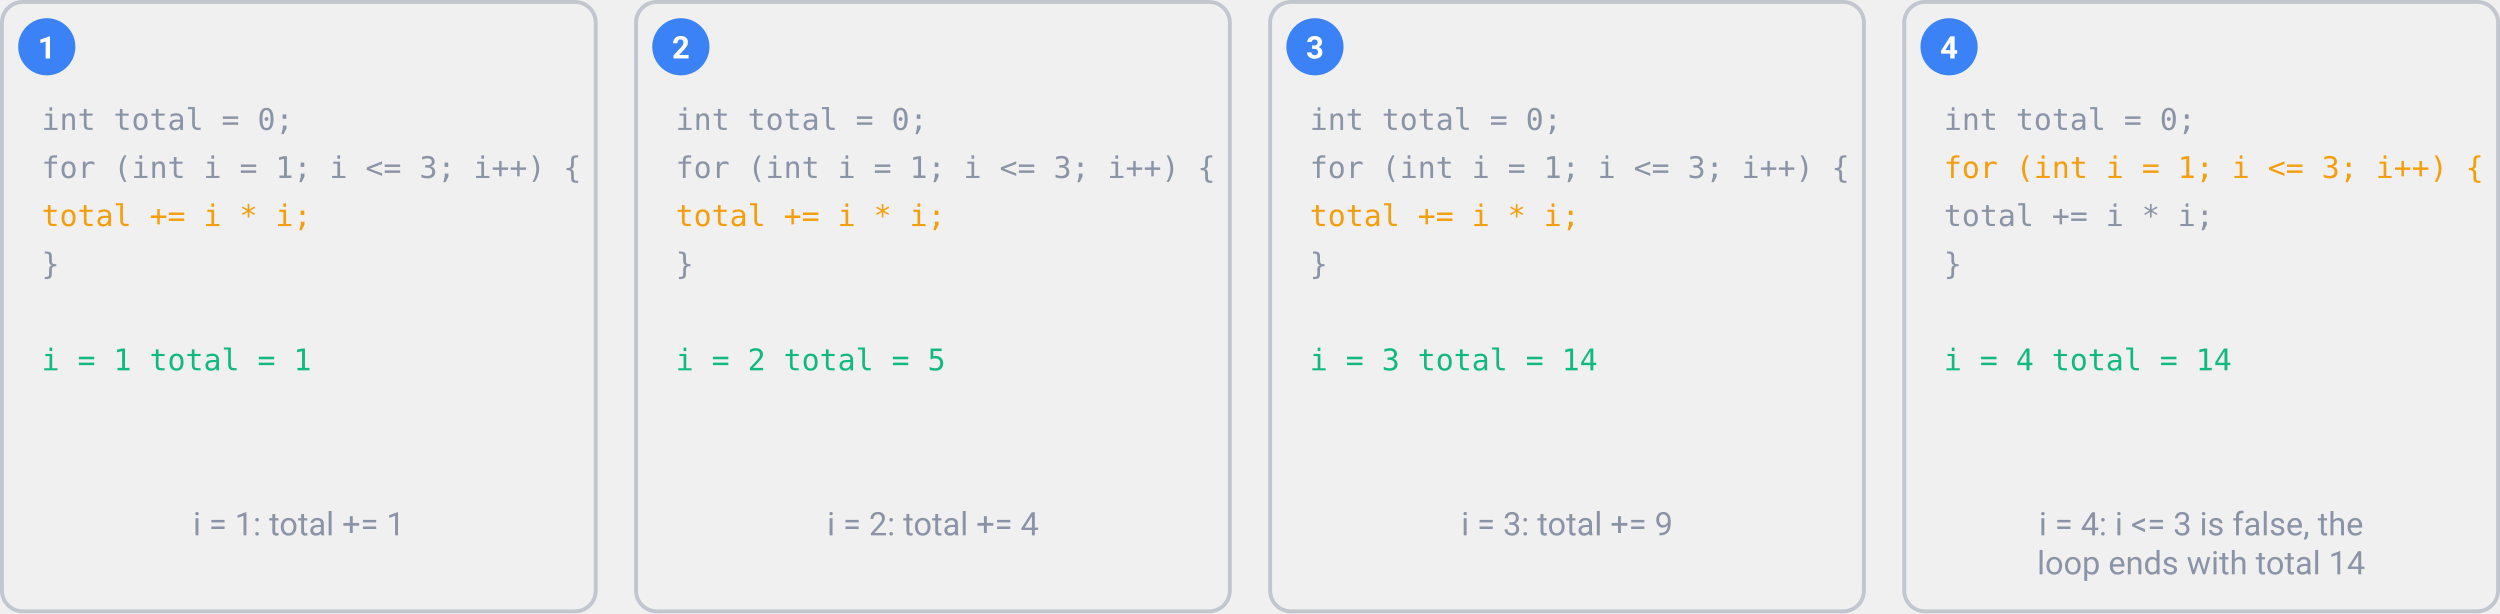
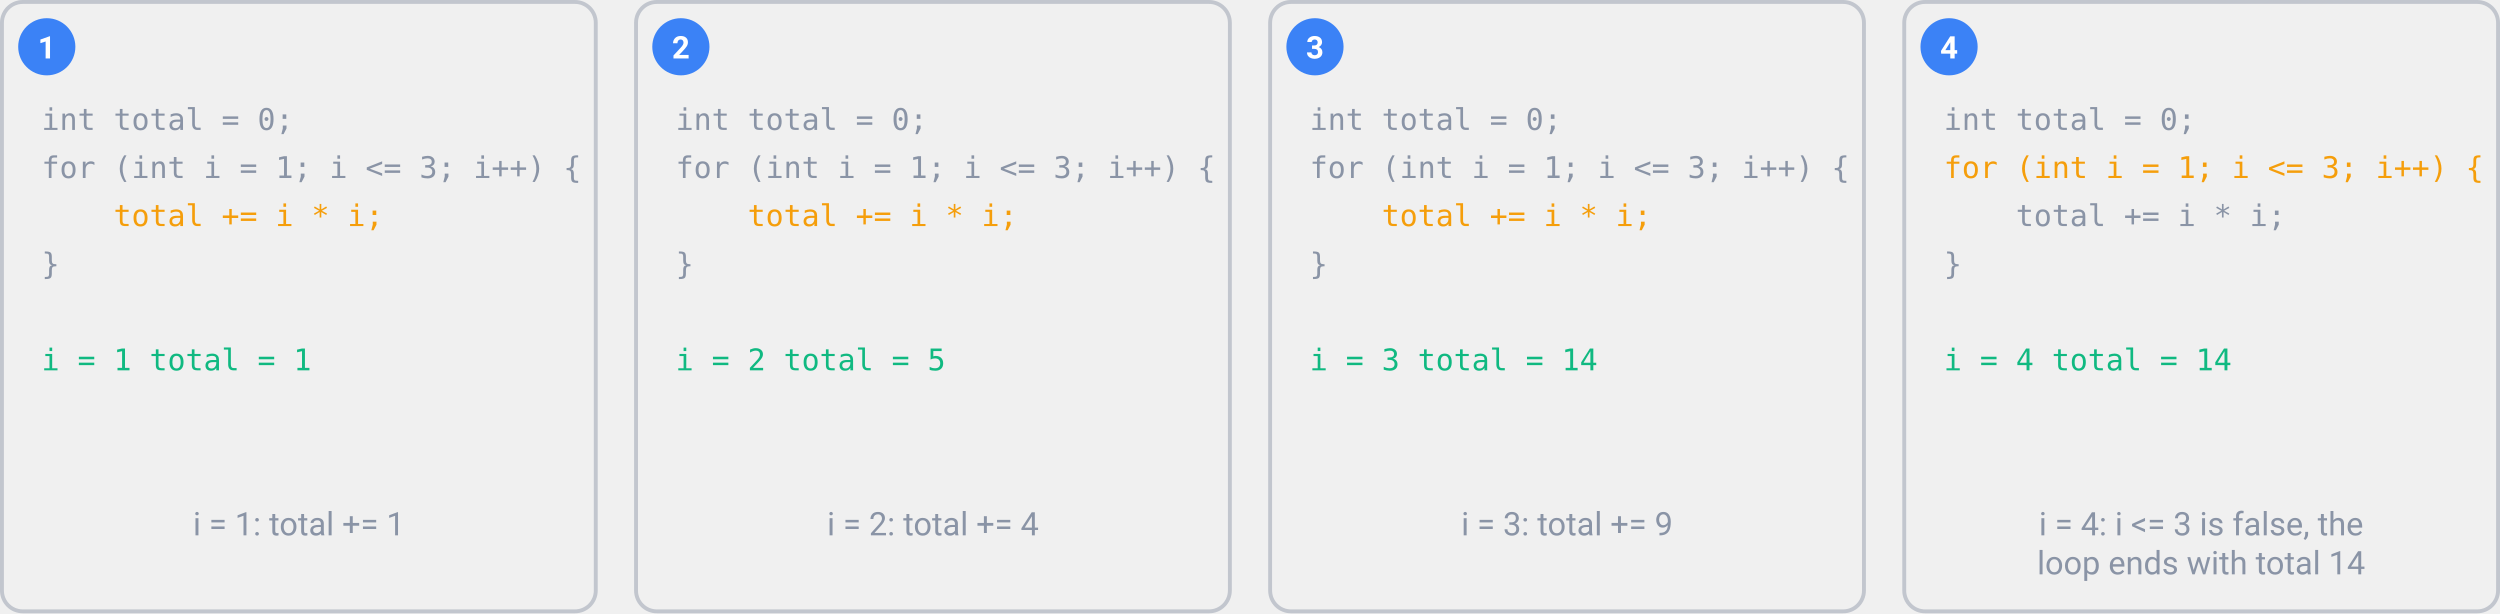
<svg xmlns="http://www.w3.org/2000/svg" viewBox="0 0 962 236" role="img" aria-label="A for loop adding the squares of 1 to 3: total goes 1, 5, 14, and the loop stops when i reaches 4">
  <g transform="translate(0 0)">
    <rect x="0.75" y="0.75" width="228.5" height="234.5" rx="8" fill="none" stroke="#8a94a6" stroke-opacity="0.45" stroke-width="1.5" />
    <circle cx="18" cy="18" r="11" fill="#3b82f6" />
    <text x="18" y="22.5" fill="#ffffff" font-size="12" font-weight="700" text-anchor="middle" font-family="-apple-system, 'Segoe UI', Roboto, sans-serif">1</text>
    <text x="16" y="50.0" fill="#8a94a6" font-size="11.5" text-anchor="start" font-family="ui-monospace, Menlo, Consolas, monospace">int total = 0;</text>
    <text x="16" y="68.5" fill="#8a94a6" font-size="11.5" text-anchor="start" font-family="ui-monospace, Menlo, Consolas, monospace">for (int i = 1; i &lt;= 3; i++) {</text>
-     <text x="16" y="87.0" fill="#f59e0b" font-size="11.5" text-anchor="start" font-family="ui-monospace, Menlo, Consolas, monospace">    total += i * i;</text>
+     <text x="16" y="87.0" fill="#f59e0b" font-size="11.5" text-anchor="start" font-family="ui-monospace, Menlo, Consolas, monospace" xml:space="preserve">    total += i * i;</text>
    <text x="16" y="105.5" fill="#8a94a6" font-size="11.5" text-anchor="start" font-family="ui-monospace, Menlo, Consolas, monospace">}</text>
    <text x="16" y="124.0" fill="#3b82f6" font-size="11.5" text-anchor="start" font-family="ui-monospace, Menlo, Consolas, monospace" />
    <text x="16" y="142.5" fill="#10b981" font-size="11.5" text-anchor="start" font-family="ui-monospace, Menlo, Consolas, monospace">i = 1   total = 1</text>
    <text x="115.0" y="206" fill="#8a94a6" font-size="12.5" text-anchor="middle" font-family="-apple-system, 'Segoe UI', Roboto, sans-serif">i = 1: total += 1</text>
  </g>
  <g transform="translate(244 0)">
    <rect x="0.75" y="0.75" width="228.5" height="234.5" rx="8" fill="none" stroke="#8a94a6" stroke-opacity="0.45" stroke-width="1.5" />
    <circle cx="18" cy="18" r="11" fill="#3b82f6" />
    <text x="18" y="22.5" fill="#ffffff" font-size="12" font-weight="700" text-anchor="middle" font-family="-apple-system, 'Segoe UI', Roboto, sans-serif">2</text>
    <text x="16" y="50.0" fill="#8a94a6" font-size="11.5" text-anchor="start" font-family="ui-monospace, Menlo, Consolas, monospace">int total = 0;</text>
    <text x="16" y="68.5" fill="#8a94a6" font-size="11.5" text-anchor="start" font-family="ui-monospace, Menlo, Consolas, monospace">for (int i = 1; i &lt;= 3; i++) {</text>
-     <text x="16" y="87.0" fill="#f59e0b" font-size="11.5" text-anchor="start" font-family="ui-monospace, Menlo, Consolas, monospace">    total += i * i;</text>
+     <text x="16" y="87.0" fill="#f59e0b" font-size="11.5" text-anchor="start" font-family="ui-monospace, Menlo, Consolas, monospace" xml:space="preserve">    total += i * i;</text>
    <text x="16" y="105.5" fill="#8a94a6" font-size="11.5" text-anchor="start" font-family="ui-monospace, Menlo, Consolas, monospace">}</text>
    <text x="16" y="124.0" fill="#3b82f6" font-size="11.5" text-anchor="start" font-family="ui-monospace, Menlo, Consolas, monospace" />
    <text x="16" y="142.5" fill="#10b981" font-size="11.5" text-anchor="start" font-family="ui-monospace, Menlo, Consolas, monospace">i = 2   total = 5</text>
    <text x="115.0" y="206" fill="#8a94a6" font-size="12.5" text-anchor="middle" font-family="-apple-system, 'Segoe UI', Roboto, sans-serif">i = 2: total += 4</text>
  </g>
  <g transform="translate(488 0)">
    <rect x="0.75" y="0.75" width="228.5" height="234.5" rx="8" fill="none" stroke="#8a94a6" stroke-opacity="0.45" stroke-width="1.5" />
    <circle cx="18" cy="18" r="11" fill="#3b82f6" />
    <text x="18" y="22.5" fill="#ffffff" font-size="12" font-weight="700" text-anchor="middle" font-family="-apple-system, 'Segoe UI', Roboto, sans-serif">3</text>
    <text x="16" y="50.0" fill="#8a94a6" font-size="11.5" text-anchor="start" font-family="ui-monospace, Menlo, Consolas, monospace">int total = 0;</text>
    <text x="16" y="68.5" fill="#8a94a6" font-size="11.5" text-anchor="start" font-family="ui-monospace, Menlo, Consolas, monospace">for (int i = 1; i &lt;= 3; i++) {</text>
-     <text x="16" y="87.0" fill="#f59e0b" font-size="11.5" text-anchor="start" font-family="ui-monospace, Menlo, Consolas, monospace">    total += i * i;</text>
+     <text x="16" y="87.0" fill="#f59e0b" font-size="11.5" text-anchor="start" font-family="ui-monospace, Menlo, Consolas, monospace" xml:space="preserve">    total += i * i;</text>
    <text x="16" y="105.5" fill="#8a94a6" font-size="11.5" text-anchor="start" font-family="ui-monospace, Menlo, Consolas, monospace">}</text>
    <text x="16" y="124.0" fill="#3b82f6" font-size="11.5" text-anchor="start" font-family="ui-monospace, Menlo, Consolas, monospace" />
    <text x="16" y="142.5" fill="#10b981" font-size="11.5" text-anchor="start" font-family="ui-monospace, Menlo, Consolas, monospace">i = 3   total = 14</text>
    <text x="115.0" y="206" fill="#8a94a6" font-size="12.5" text-anchor="middle" font-family="-apple-system, 'Segoe UI', Roboto, sans-serif">i = 3: total += 9</text>
  </g>
  <g transform="translate(732 0)">
    <rect x="0.75" y="0.75" width="228.5" height="234.5" rx="8" fill="none" stroke="#8a94a6" stroke-opacity="0.45" stroke-width="1.5" />
    <circle cx="18" cy="18" r="11" fill="#3b82f6" />
    <text x="18" y="22.5" fill="#ffffff" font-size="12" font-weight="700" text-anchor="middle" font-family="-apple-system, 'Segoe UI', Roboto, sans-serif">4</text>
    <text x="16" y="50.0" fill="#8a94a6" font-size="11.5" text-anchor="start" font-family="ui-monospace, Menlo, Consolas, monospace">int total = 0;</text>
    <text x="16" y="68.5" fill="#f59e0b" font-size="11.5" text-anchor="start" font-family="ui-monospace, Menlo, Consolas, monospace">for (int i = 1; i &lt;= 3; i++) {</text>
-     <text x="16" y="87.0" fill="#8a94a6" font-size="11.5" text-anchor="start" font-family="ui-monospace, Menlo, Consolas, monospace">    total += i * i;</text>
+     <text x="16" y="87.0" fill="#8a94a6" font-size="11.5" text-anchor="start" font-family="ui-monospace, Menlo, Consolas, monospace" xml:space="preserve">    total += i * i;</text>
    <text x="16" y="105.5" fill="#8a94a6" font-size="11.5" text-anchor="start" font-family="ui-monospace, Menlo, Consolas, monospace">}</text>
    <text x="16" y="124.0" fill="#3b82f6" font-size="11.5" text-anchor="start" font-family="ui-monospace, Menlo, Consolas, monospace" />
    <text x="16" y="142.5" fill="#10b981" font-size="11.5" text-anchor="start" font-family="ui-monospace, Menlo, Consolas, monospace">i = 4   total = 14</text>
    <text x="115.0" y="206" fill="#8a94a6" font-size="12.5" text-anchor="middle" font-family="-apple-system, 'Segoe UI', Roboto, sans-serif">i = 4: i &lt;= 3 is false, the</text>
    <text x="115.0" y="221" fill="#8a94a6" font-size="12.5" text-anchor="middle" font-family="-apple-system, 'Segoe UI', Roboto, sans-serif">loop ends with total 14</text>
  </g>
</svg>
